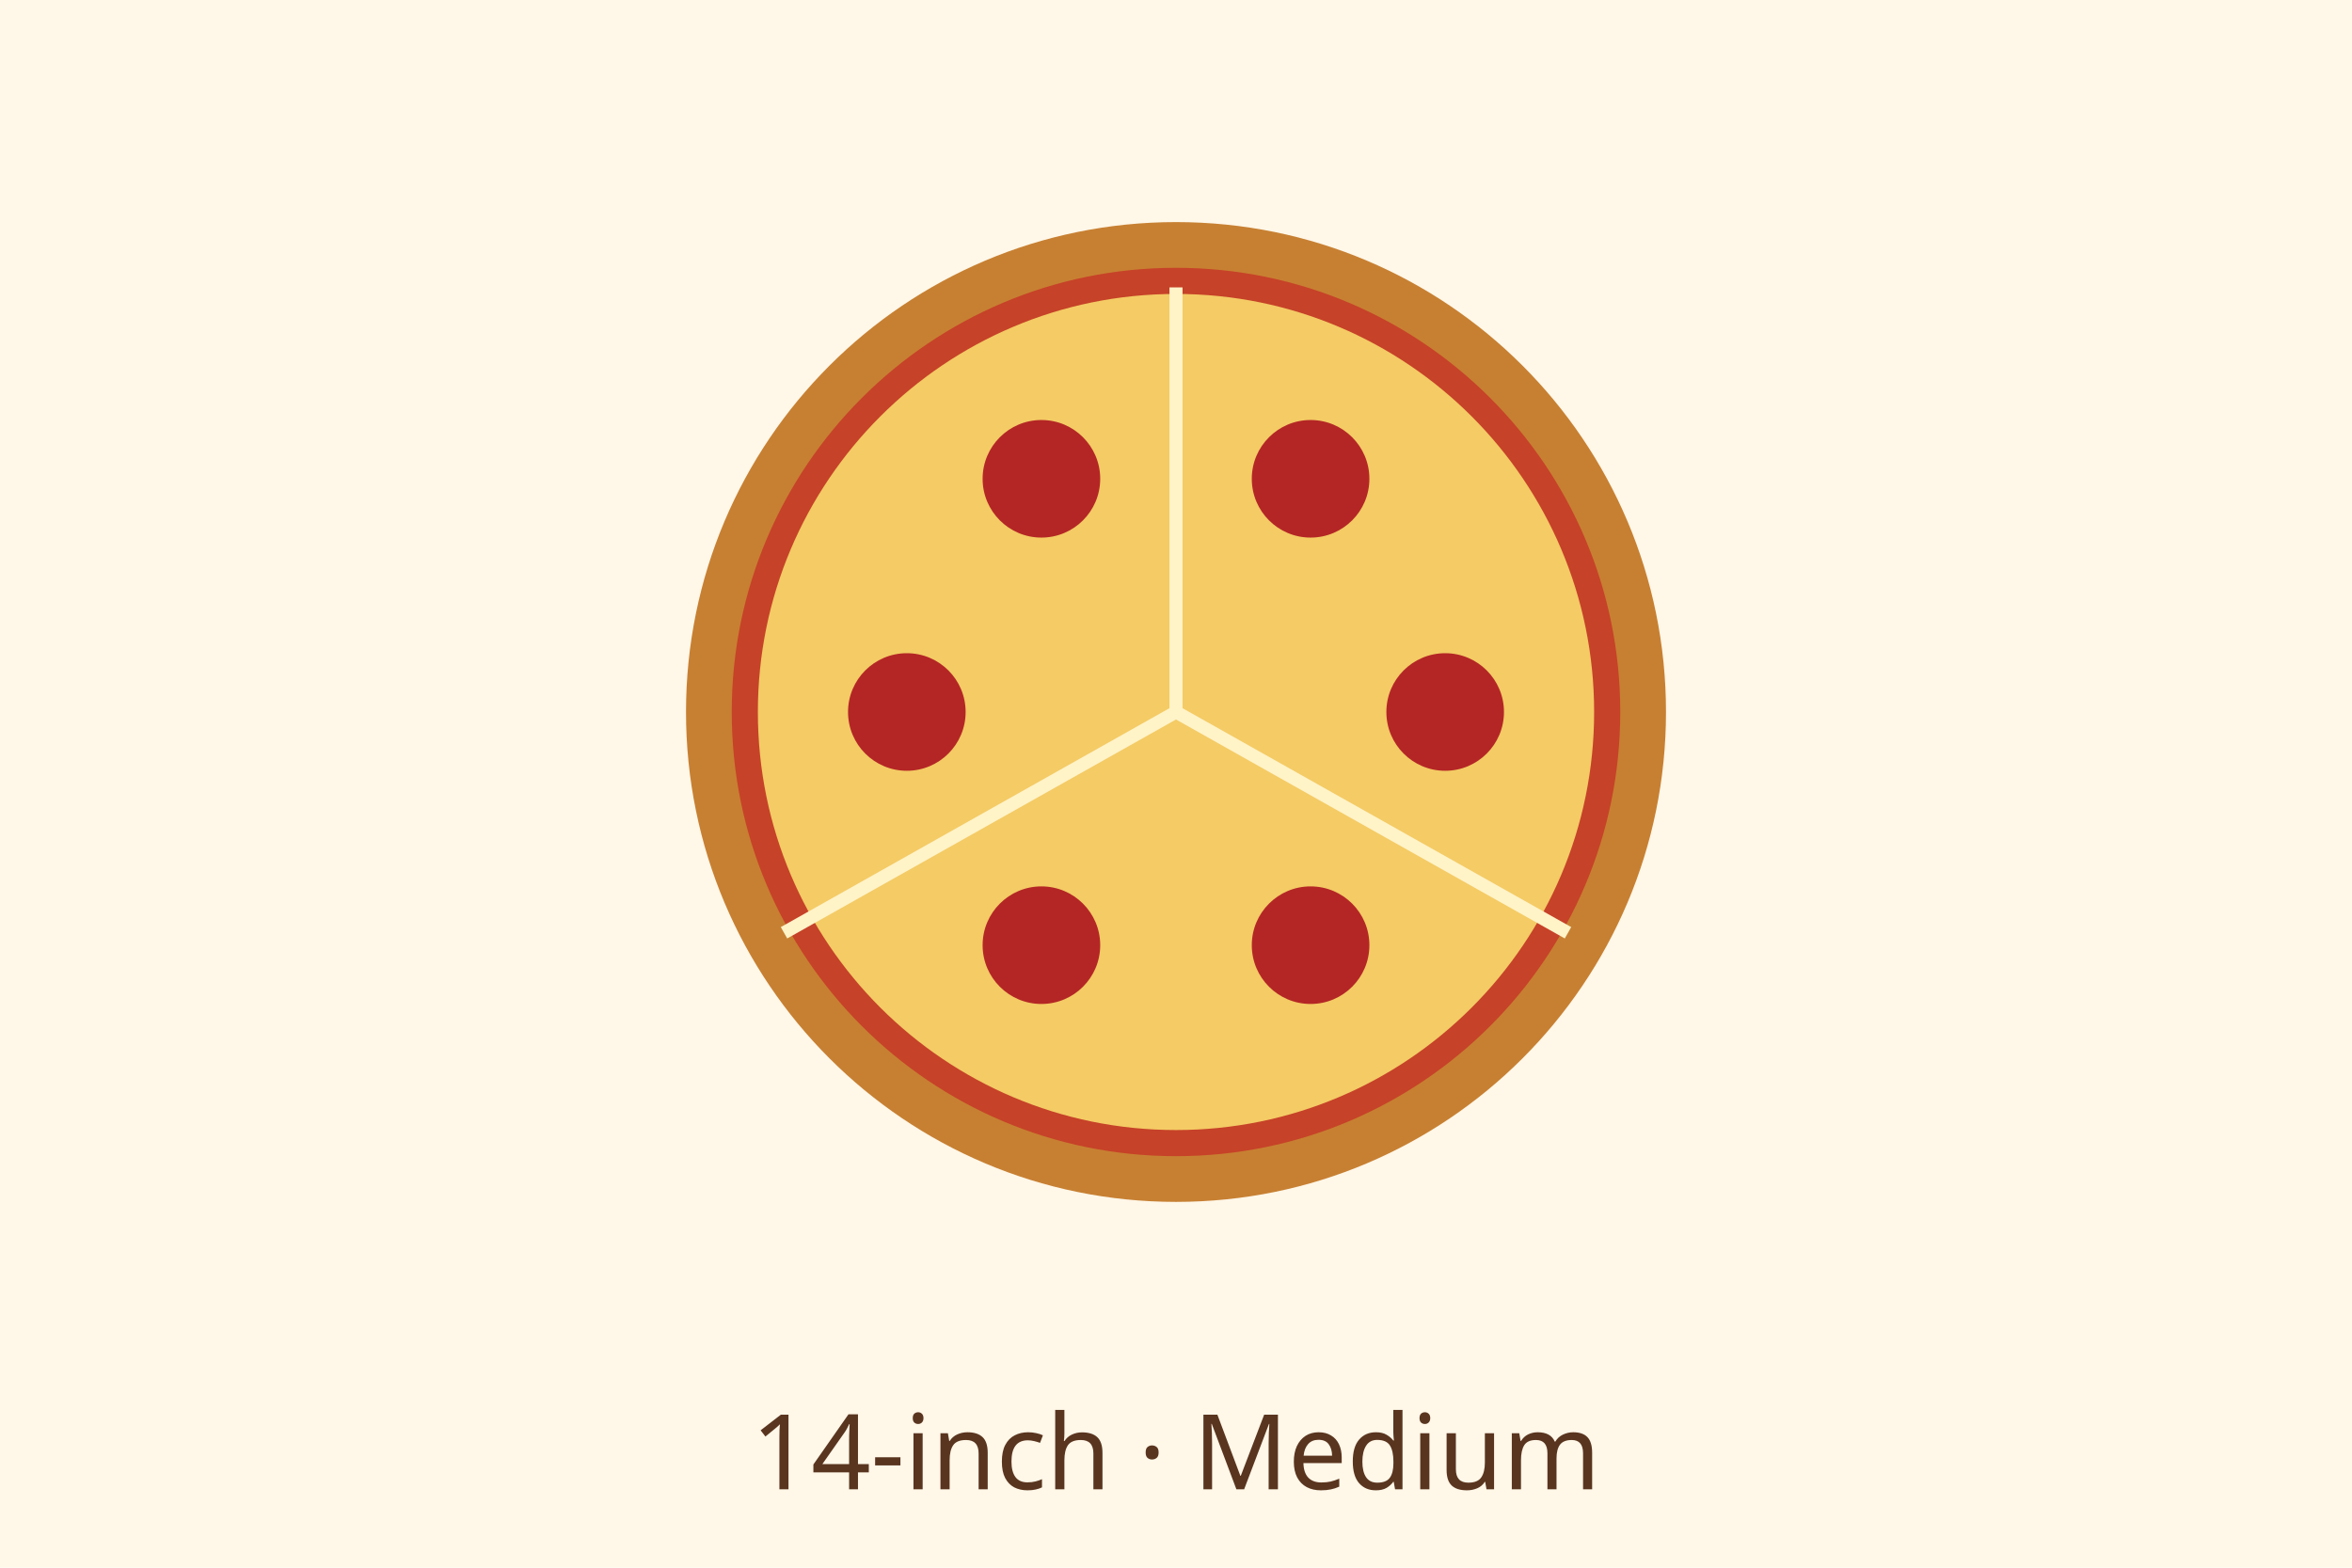
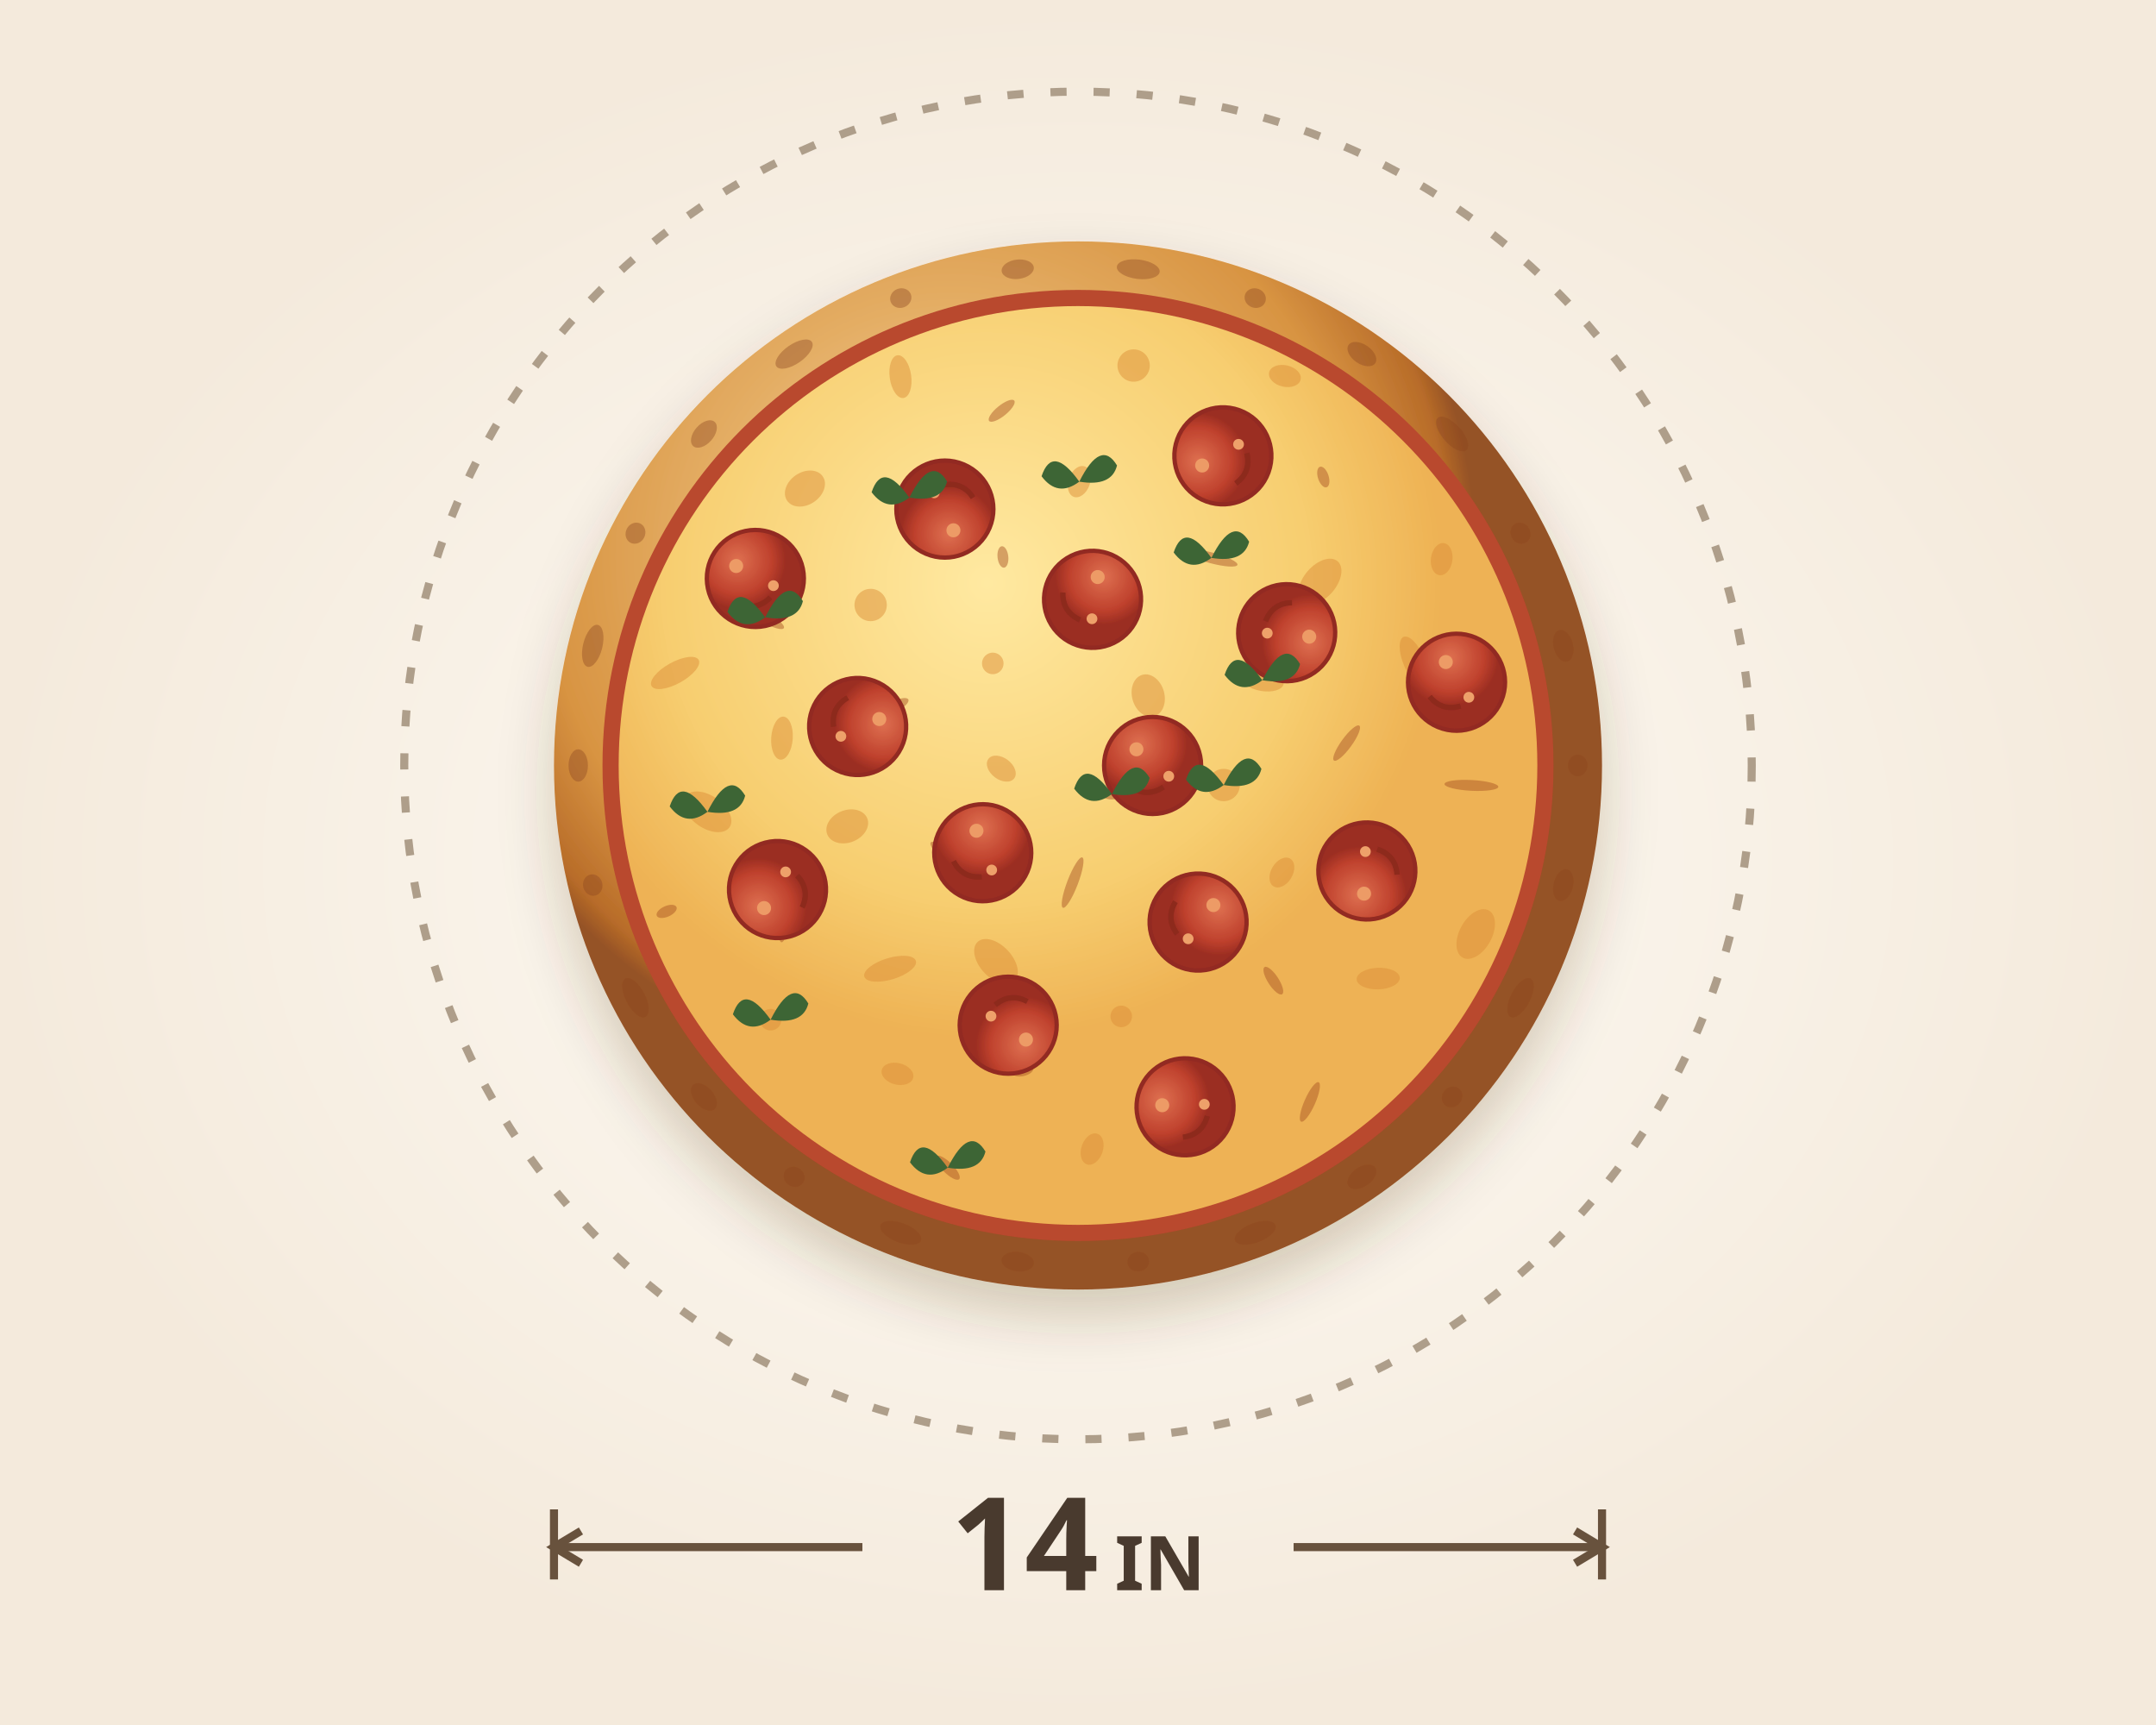
- <svg xmlns="http://www.w3.org/2000/svg" viewBox="0 0 360 240" role="img" aria-labelledby="title">
-   <rect width="360" height="240" fill="#fff7e8" />
-   <circle cx="180" cy="109" r="75" fill="#c78032" />
-   <circle cx="180" cy="109" r="68" fill="#c64228" />
-   <circle cx="180" cy="109" r="64" fill="#f4cb65" />
-   <circle cx="221.2" cy="109.0" r="9.0" fill="#b42625" />
-   <circle cx="200.6" cy="144.7" r="9.0" fill="#b42625" />
-   <circle cx="159.4" cy="144.7" r="9.0" fill="#b42625" />
-   <circle cx="138.8" cy="109.0" r="9.0" fill="#b42625" />
-   <circle cx="159.4" cy="73.3" r="9.0" fill="#b42625" />
-   <circle cx="200.6" cy="73.3" r="9.0" fill="#b42625" />
-   <path d="M180 109V44M180 109L240.0 142.8M180 109L120.0 142.8" stroke="#fff3c8" stroke-width="2" />
-   <text x="180" y="228" text-anchor="middle" font-family="sans-serif" font-size="16" fill="#59351f">14-inch · Medium</text>
+ <svg xmlns="http://www.w3.org/2000/svg" viewBox="0 0 400 320" width="400" height="320" role="img" aria-labelledby="title description">
+   <defs>
+     <radialGradient id="paper">
+       <stop stop-color="#fffcf6" />
+       <stop offset="1" stop-color="#f4eadc" />
+     </radialGradient>
+     <radialGradient id="crust" cx="38%" cy="30%">
+       <stop stop-color="#f7d69b" />
+       <stop offset="0.78" stop-color="#d89442" />
+       <stop offset="0.95" stop-color="#b86c29" />
+       <stop offset="1" stop-color="#955225" />
+     </radialGradient>
+     <radialGradient id="cheese" cx="40%" cy="30%">
+       <stop stop-color="#ffe9a1" />
+       <stop offset="0.7" stop-color="#f7ce70" />
+       <stop offset="1" stop-color="#eeb254" />
+     </radialGradient>
+     <radialGradient id="pepperoni" cx="36%" cy="28%">
+       <stop stop-color="#de7050" />
+       <stop offset="0.7" stop-color="#bf412d" />
+       <stop offset="1" stop-color="#9b2d22" />
+     </radialGradient>
+     <filter id="shadow" x="-30%" y="-30%" width="160%" height="170%">
+       <feDropShadow dx="0" dy="5" stdDeviation="5" flood-color="#4a2e1b" flood-opacity="0.22" />
+     </filter>
+   </defs>
+   <rect width="400" height="320" fill="url(#paper)" />
+   <circle cx="200" cy="142" r="125" fill="none" stroke="#ae9e8a" stroke-width="1.5" stroke-dasharray="3 5" />
+   <g filter="url(#shadow)">
+     <circle cx="200" cy="142" r="97.22" fill="url(#crust)" />
+     <circle cx="200" cy="142" r="88.22" fill="#b9482e" />
+     <circle cx="200" cy="142" r="85.22" fill="url(#cheese)" />
+     <ellipse cx="292.72" cy="142" rx="2" ry="1.8" fill="#8d4720" opacity="0.4" transform="rotate(90 292.72 142)" />
+     <ellipse cx="290.03" cy="164.19" rx="3" ry="1.8" fill="#8d4720" opacity="0.4" transform="rotate(103.85 290.03 164.19)" />
+     <ellipse cx="282.1" cy="185.09" rx="4" ry="1.8" fill="#8d4720" opacity="0.4" transform="rotate(117.69 282.1 185.09)" />
+     <ellipse cx="269.4" cy="203.49" rx="2" ry="1.8" fill="#8d4720" opacity="0.4" transform="rotate(131.54 269.4 203.49)" />
+     <ellipse cx="252.67" cy="218.31" rx="3" ry="1.8" fill="#8d4720" opacity="0.4" transform="rotate(145.38 252.67 218.31)" />
+     <ellipse cx="232.88" cy="228.7" rx="4" ry="1.8" fill="#8d4720" opacity="0.4" transform="rotate(159.23 232.88 228.7)" />
+     <ellipse cx="211.18" cy="234.05" rx="2" ry="1.8" fill="#8d4720" opacity="0.4" transform="rotate(173.08 211.18 234.05)" />
+     <ellipse cx="188.82" cy="234.05" rx="3" ry="1.8" fill="#8d4720" opacity="0.4" transform="rotate(186.92 188.82 234.05)" />
+     <ellipse cx="167.12" cy="228.7" rx="4" ry="1.8" fill="#8d4720" opacity="0.4" transform="rotate(200.77 167.12 228.7)" />
+     <ellipse cx="147.33" cy="218.31" rx="2" ry="1.8" fill="#8d4720" opacity="0.4" transform="rotate(214.62 147.33 218.31)" />
+     <ellipse cx="130.6" cy="203.49" rx="3" ry="1.8" fill="#8d4720" opacity="0.4" transform="rotate(228.46 130.6 203.49)" />
+     <ellipse cx="117.9" cy="185.09" rx="4" ry="1.8" fill="#8d4720" opacity="0.4" transform="rotate(242.31 117.9 185.09)" />
+     <ellipse cx="109.97" cy="164.19" rx="2" ry="1.8" fill="#8d4720" opacity="0.4" transform="rotate(256.15 109.97 164.19)" />
+     <ellipse cx="107.28" cy="142" rx="3" ry="1.8" fill="#8d4720" opacity="0.4" transform="rotate(270 107.28 142)" />
+     <ellipse cx="109.97" cy="119.81" rx="4" ry="1.8" fill="#8d4720" opacity="0.4" transform="rotate(283.85 109.97 119.81)" />
+     <ellipse cx="117.9" cy="98.91" rx="2" ry="1.8" fill="#8d4720" opacity="0.4" transform="rotate(297.69 117.9 98.91)" />
+     <ellipse cx="130.6" cy="80.51" rx="3" ry="1.8" fill="#8d4720" opacity="0.4" transform="rotate(311.54 130.6 80.51)" />
+     <ellipse cx="147.33" cy="65.69" rx="4" ry="1.8" fill="#8d4720" opacity="0.4" transform="rotate(325.38 147.33 65.69)" />
+     <ellipse cx="167.12" cy="55.3" rx="2" ry="1.8" fill="#8d4720" opacity="0.4" transform="rotate(339.23 167.12 55.3)" />
+     <ellipse cx="188.82" cy="49.95" rx="3" ry="1.8" fill="#8d4720" opacity="0.4" transform="rotate(353.08 188.82 49.95)" />
+     <ellipse cx="211.18" cy="49.95" rx="4" ry="1.8" fill="#8d4720" opacity="0.4" transform="rotate(366.92 211.18 49.95)" />
+     <ellipse cx="232.88" cy="55.3" rx="2" ry="1.8" fill="#8d4720" opacity="0.4" transform="rotate(380.77 232.88 55.3)" />
+     <ellipse cx="252.67" cy="65.69" rx="3" ry="1.8" fill="#8d4720" opacity="0.4" transform="rotate(394.62 252.67 65.69)" />
+     <ellipse cx="269.4" cy="80.51" rx="4" ry="1.8" fill="#8d4720" opacity="0.4" transform="rotate(408.46 269.4 80.51)" />
+     <ellipse cx="282.1" cy="98.91" rx="2" ry="1.8" fill="#8d4720" opacity="0.4" transform="rotate(422.31 282.1 98.91)" />
+     <ellipse cx="290.03" cy="119.81" rx="3" ry="1.8" fill="#8d4720" opacity="0.4" transform="rotate(436.15 290.03 119.81)" />
+     <ellipse cx="238.38" cy="69.75" rx="3" ry="2" fill="#dc8d36" opacity="0.48" transform="rotate(1813 238.38 69.75)" />
+     <ellipse cx="123.68" cy="169.07" rx="2" ry="1" fill="#a95425" opacity="0.48" transform="rotate(1776 123.68 169.07)" />
+     <ellipse cx="273.79" cy="173.27" rx="5" ry="3" fill="#dc8d36" opacity="0.48" transform="rotate(1739 273.79 173.27)" />
+     <ellipse cx="167.06" cy="69.87" rx="4" ry="2" fill="#dc8d36" opacity="0.48" transform="rotate(1702 167.06 69.87)" />
+     <ellipse cx="175.83" cy="216.62" rx="3" ry="1" fill="#a95425" opacity="0.48" transform="rotate(1665 175.83 216.62)" />
+     <ellipse cx="267.47" cy="103.73" rx="2" ry="3" fill="#dc8d36" opacity="0.48" transform="rotate(1628 267.47 103.73)" />
+     <ellipse cx="125.25" cy="124.84" rx="5" ry="2" fill="#dc8d36" opacity="0.48" transform="rotate(1591 125.25 124.84)" />
+     <ellipse cx="243.02" cy="204.42" rx="4" ry="1" fill="#a95425" opacity="0.48" transform="rotate(1554 243.02 204.42)" />
+     <ellipse cx="210.32" cy="67.81" rx="3" ry="3" fill="#dc8d36" opacity="0.48" transform="rotate(1517 210.32 67.81)" />
+     <ellipse cx="142.97" cy="189.16" rx="2" ry="2" fill="#dc8d36" opacity="0.48" transform="rotate(1480 142.97 189.16)" />
+     <ellipse cx="272.99" cy="145.7" rx="5" ry="1" fill="#a95425" opacity="0.48" transform="rotate(1443 272.99 145.7)" />
+     <ellipse cx="149.34" cy="90.63" rx="4" ry="3" fill="#dc8d36" opacity="0.48" transform="rotate(1406 149.34 90.63)" />
+     <ellipse cx="202.62" cy="213.16" rx="3" ry="2" fill="#dc8d36" opacity="0.48" transform="rotate(1369 202.62 213.16)" />
+     <ellipse cx="245.51" cy="88.49" rx="2" ry="1" fill="#a95425" opacity="0.48" transform="rotate(1332 245.51 88.49)" />
+     <ellipse cx="131.25" cy="150.6" rx="5" ry="3" fill="#dc8d36" opacity="0.48" transform="rotate(1295 131.25 150.6)" />
+     <ellipse cx="255.7" cy="181.53" rx="4" ry="2" fill="#dc8d36" opacity="0.48" transform="rotate(1258 255.7 181.53)" />
+     <ellipse cx="185.84" cy="76.2" rx="3" ry="1" fill="#a95425" opacity="0.48" transform="rotate(1221 185.84 76.2)" />
+     <ellipse cx="166.51" cy="199.21" rx="2" ry="3" fill="#dc8d36" opacity="0.48" transform="rotate(1184 166.51 199.21)" />
+     <ellipse cx="262.36" cy="122.75" rx="5" ry="2" fill="#dc8d36" opacity="0.48" transform="rotate(1147 262.36 122.75)" />
+     <ellipse cx="141.96" cy="114.52" rx="4" ry="1" fill="#a95425" opacity="0.48" transform="rotate(1110 141.96 114.52)" />
+     <ellipse cx="223.84" cy="200.49" rx="3" ry="3" fill="#dc8d36" opacity="0.48" transform="rotate(1073 223.84 200.49)" />
+     <ellipse cx="221.56" cy="83.79" rx="2" ry="2" fill="#dc8d36" opacity="0.48" transform="rotate(1036 221.56 83.79)" />
+     <ellipse cx="145.76" cy="169.86" rx="5" ry="1" fill="#a95425" opacity="0.48" transform="rotate(999 145.76 169.86)" />
+     <ellipse cx="257.74" cy="157.8" rx="4" ry="3" fill="#dc8d36" opacity="0.48" transform="rotate(962 257.74 157.8)" />
+     <ellipse cx="168.71" cy="92.31" rx="3" ry="2" fill="#dc8d36" opacity="0.48" transform="rotate(925 168.71 92.31)" />
+     <ellipse cx="189.72" cy="198.63" rx="2" ry="1" fill="#a95425" opacity="0.48" transform="rotate(888 189.72 198.63)" />
+     <ellipse cx="244.89" cy="107.9" rx="5" ry="3" fill="#dc8d36" opacity="0.48" transform="rotate(851 244.89 107.9)" />
+     <ellipse cx="145.08" cy="136.93" rx="4" ry="2" fill="#dc8d36" opacity="0.48" transform="rotate(814 145.08 136.93)" />
+     <ellipse cx="236.24" cy="181.92" rx="3" ry="1" fill="#a95425" opacity="0.48" transform="rotate(777 236.24 181.92)" />
+     <ellipse cx="200.24" cy="89.35" rx="2" ry="3" fill="#dc8d36" opacity="0.48" transform="rotate(740 200.24 89.35)" />
+     <ellipse cx="165.14" cy="179.71" rx="5" ry="2" fill="#dc8d36" opacity="0.48" transform="rotate(703 165.14 179.71)" />
+     <ellipse cx="249.84" cy="137.85" rx="4" ry="1" fill="#a95425" opacity="0.48" transform="rotate(666 249.84 137.85)" />
+     <ellipse cx="161.53" cy="112.23" rx="3" ry="3" fill="#dc8d36" opacity="0.48" transform="rotate(629 161.53 112.23)" />
+     <ellipse cx="208.02" cy="188.55" rx="2" ry="2" fill="#dc8d36" opacity="0.48" transform="rotate(592 208.02 188.55)" />
+     <ellipse cx="224.75" cy="103.49" rx="5" ry="1" fill="#a95425" opacity="0.48" transform="rotate(555 224.75 103.49)" />
+     <ellipse cx="157.19" cy="153.3" rx="4" ry="3" fill="#dc8d36" opacity="0.48" transform="rotate(518 157.19 153.3)" />
+     <ellipse cx="237.83" cy="161.86" rx="3" ry="2" fill="#dc8d36" opacity="0.48" transform="rotate(481 237.83 161.86)" />
+     <ellipse cx="186.07" cy="103.32" rx="2" ry="1" fill="#a95425" opacity="0.48" transform="rotate(444 186.07 103.32)" />
+     <ellipse cx="184.79" cy="178.38" rx="5" ry="3" fill="#dc8d36" opacity="0.48" transform="rotate(407 184.79 178.38)" />
+     <ellipse cx="234.2" cy="126.19" rx="4" ry="2" fill="#dc8d36" opacity="0.48" transform="rotate(370 234.2 126.19)" />
+     <ellipse cx="165.85" cy="131.12" rx="3" ry="1" fill="#a95425" opacity="0.48" transform="rotate(333 165.85 131.12)" />
+     <ellipse cx="216.86" cy="171.41" rx="2" ry="3" fill="#dc8d36" opacity="0.48" transform="rotate(296 216.86 171.41)" />
+     <ellipse cx="206.98" cy="110.93" rx="5" ry="2" fill="#dc8d36" opacity="0.48" transform="rotate(259 206.98 110.93)" />
+     <ellipse cx="175.67" cy="158.94" rx="4" ry="1" fill="#a95425" opacity="0.48" transform="rotate(222 175.67 158.94)" />
+     <ellipse cx="227.03" cy="145.63" rx="3" ry="3" fill="#dc8d36" opacity="0.48" transform="rotate(185 227.03 145.63)" />
+     <ellipse cx="184.19" cy="123.07" rx="2" ry="2" fill="#dc8d36" opacity="0.48" transform="rotate(148 184.19 123.07)" />
+     <ellipse cx="199" cy="163.73" rx="5" ry="1" fill="#a95425" opacity="0.48" transform="rotate(111 199 163.73)" />
+     <ellipse cx="213.03" cy="129.03" rx="4" ry="3" fill="#dc8d36" opacity="0.48" transform="rotate(74 213.03 129.03)" />
+     <ellipse cx="185.77" cy="142.59" rx="3" ry="2" fill="#dc8d36" opacity="0.48" transform="rotate(37 185.77 142.59)" />
+     <ellipse cx="206.29" cy="147.3" rx="2" ry="1" fill="#a95425" opacity="0.48" transform="rotate(0 206.29 147.3)" />
+     <g transform="translate(213.84 142) rotate(0)">
+       <circle r="9" fill="url(#pepperoni)" stroke="#922b20" stroke-width="0.8" />
+       <circle cx="-3" cy="-3" r="1.3" fill="#ed9b66" />
+       <circle cx="3" cy="2" r="1" fill="#eea16a" />
+       <path d="M-4 4q3 2 6 0" fill="none" stroke="#8d291d" stroke-width="1" />
+     </g>
+     <g transform="translate(182.33 158.19) rotate(29)">
+       <circle r="9" fill="url(#pepperoni)" stroke="#922b20" stroke-width="0.8" />
+       <circle cx="-3" cy="-3" r="1.3" fill="#ed9b66" />
+       <circle cx="3" cy="2" r="1" fill="#eea16a" />
+       <path d="M-4 4q3 2 6 0" fill="none" stroke="#8d291d" stroke-width="1" />
+     </g>
+     <g transform="translate(202.7 111.18) rotate(58)">
+       <circle r="9" fill="url(#pepperoni)" stroke="#922b20" stroke-width="0.8" />
+       <circle cx="-3" cy="-3" r="1.3" fill="#ed9b66" />
+       <circle cx="3" cy="2" r="1" fill="#eea16a" />
+       <path d="M-4 4q3 2 6 0" fill="none" stroke="#8d291d" stroke-width="1" />
+     </g>
+     <g transform="translate(222.28 171.05) rotate(87)">
+       <circle r="9" fill="url(#pepperoni)" stroke="#922b20" stroke-width="0.8" />
+       <circle cx="-3" cy="-3" r="1.3" fill="#ed9b66" />
+       <circle cx="3" cy="2" r="1" fill="#eea16a" />
+       <path d="M-4 4q3 2 6 0" fill="none" stroke="#8d291d" stroke-width="1" />
+     </g>
+     <g transform="translate(159.12 134.77) rotate(116)">
+       <circle r="9" fill="url(#pepperoni)" stroke="#922b20" stroke-width="0.8" />
+       <circle cx="-3" cy="-3" r="1.3" fill="#ed9b66" />
+       <circle cx="3" cy="2" r="1" fill="#eea16a" />
+       <path d="M-4 4q3 2 6 0" fill="none" stroke="#8d291d" stroke-width="1" />
+     </g>
+     <g transform="translate(238.72 117.37) rotate(145)">
+       <circle r="9" fill="url(#pepperoni)" stroke="#922b20" stroke-width="0.8" />
+       <circle cx="-3" cy="-3" r="1.3" fill="#ed9b66" />
+       <circle cx="3" cy="2" r="1" fill="#eea16a" />
+       <path d="M-4 4q3 2 6 0" fill="none" stroke="#8d291d" stroke-width="1" />
+     </g>
+     <g transform="translate(187.05 190.18) rotate(174)">
+       <circle r="9" fill="url(#pepperoni)" stroke="#922b20" stroke-width="0.8" />
+       <circle cx="-3" cy="-3" r="1.3" fill="#ed9b66" />
+       <circle cx="3" cy="2" r="1" fill="#eea16a" />
+       <path d="M-4 4q3 2 6 0" fill="none" stroke="#8d291d" stroke-width="1" />
+     </g>
+     <g transform="translate(175.3 94.44) rotate(203)">
+       <circle r="9" fill="url(#pepperoni)" stroke="#922b20" stroke-width="0.8" />
+       <circle cx="-3" cy="-3" r="1.3" fill="#ed9b66" />
+       <circle cx="3" cy="2" r="1" fill="#eea16a" />
+       <path d="M-4 4q3 2 6 0" fill="none" stroke="#8d291d" stroke-width="1" />
+     </g>
+     <g transform="translate(253.59 161.57) rotate(232)">
+       <circle r="9" fill="url(#pepperoni)" stroke="#922b20" stroke-width="0.8" />
+       <circle cx="-3" cy="-3" r="1.3" fill="#ed9b66" />
+       <circle cx="3" cy="2" r="1" fill="#eea16a" />
+       <path d="M-4 4q3 2 6 0" fill="none" stroke="#8d291d" stroke-width="1" />
+     </g>
+     <g transform="translate(144.25 165.02) rotate(261)">
+       <circle r="9" fill="url(#pepperoni)" stroke="#922b20" stroke-width="0.8" />
+       <circle cx="-3" cy="-3" r="1.3" fill="#ed9b66" />
+       <circle cx="3" cy="2" r="1" fill="#eea16a" />
+       <path d="M-4 4q3 2 6 0" fill="none" stroke="#8d291d" stroke-width="1" />
+     </g>
+     <g transform="translate(226.88 84.56) rotate(290)">
+       <circle r="9" fill="url(#pepperoni)" stroke="#922b20" stroke-width="0.8" />
+       <circle cx="-3" cy="-3" r="1.3" fill="#ed9b66" />
+       <circle cx="3" cy="2" r="1" fill="#eea16a" />
+       <path d="M-4 4q3 2 6 0" fill="none" stroke="#8d291d" stroke-width="1" />
+     </g>
+     <g transform="translate(219.86 205.32) rotate(319)">
+       <circle r="9" fill="url(#pepperoni)" stroke="#922b20" stroke-width="0.8" />
+       <circle cx="-3" cy="-3" r="1.3" fill="#ed9b66" />
+       <circle cx="3" cy="2" r="1" fill="#eea16a" />
+       <path d="M-4 4q3 2 6 0" fill="none" stroke="#8d291d" stroke-width="1" />
+     </g>
+     <g transform="translate(140.14 107.31) rotate(348)">
+       <circle r="9" fill="url(#pepperoni)" stroke="#922b20" stroke-width="0.8" />
+       <circle cx="-3" cy="-3" r="1.3" fill="#ed9b66" />
+       <circle cx="3" cy="2" r="1" fill="#eea16a" />
+       <path d="M-4 4q3 2 6 0" fill="none" stroke="#8d291d" stroke-width="1" />
+     </g>
+     <g transform="translate(270.23 126.56) rotate(377)">
+       <circle r="9" fill="url(#pepperoni)" stroke="#922b20" stroke-width="0.8" />
+       <circle cx="-3" cy="-3" r="1.3" fill="#ed9b66" />
+       <circle cx="3" cy="2" r="1" fill="#eea16a" />
+       <path d="M-4 4q3 2 6 0" fill="none" stroke="#8d291d" stroke-width="1" />
+     </g>
+     <path d="M206.29 147.3q-5-7-7-1q3 4 7 1m0 0q4-8 7-3q-1 4-7 3" fill="#3d6536" />
+     <path d="M227.03 145.63q-5-7-7-1q3 4 7 1m0 0q4-8 7-3q-1 4-7 3" fill="#3d6536" />
+     <path d="M234.2 126.19q-5-7-7-1q3 4 7 1m0 0q4-8 7-3q-1 4-7 3" fill="#3d6536" />
+     <path d="M224.75 103.49q-5-7-7-1q3 4 7 1m0 0q4-8 7-3q-1 4-7 3" fill="#3d6536" />
+     <path d="M200.24 89.35q-5-7-7-1q3 4 7 1m0 0q4-8 7-3q-1 4-7 3" fill="#3d6536" />
+     <path d="M168.71 92.31q-5-7-7-1q3 4 7 1m0 0q4-8 7-3q-1 4-7 3" fill="#3d6536" />
+     <path d="M141.96 114.52q-5-7-7-1q3 4 7 1m0 0q4-8 7-3q-1 4-7 3" fill="#3d6536" />
+     <path d="M131.25 150.6q-5-7-7-1q3 4 7 1m0 0q4-8 7-3q-1 4-7 3" fill="#3d6536" />
+     <path d="M142.97 189.16q-5-7-7-1q3 4 7 1m0 0q4-8 7-3q-1 4-7 3" fill="#3d6536" />
+     <path d="M175.83 216.62q-5-7-7-1q3 4 7 1m0 0q4-8 7-3q-1 4-7 3" fill="#3d6536" />
+   </g>
+   <g fill="none" stroke="#68523d" stroke-width="1.5">
+     <path d="M102.78 280v13m194.44 -13v13" />
+     <path d="M102.78 287H160m80 0H297.22" />
+     <path d="M107.78 284l-5 3 5 3M292.22 284l5 3-5 3" />
+   </g>
+   <text x="200" y="295" text-anchor="middle" font-family="system-ui, sans-serif" font-size="24" font-weight="700" fill="#493a2e">14<tspan font-size="14" dx="3">IN</tspan>
+   </text>
</svg>
